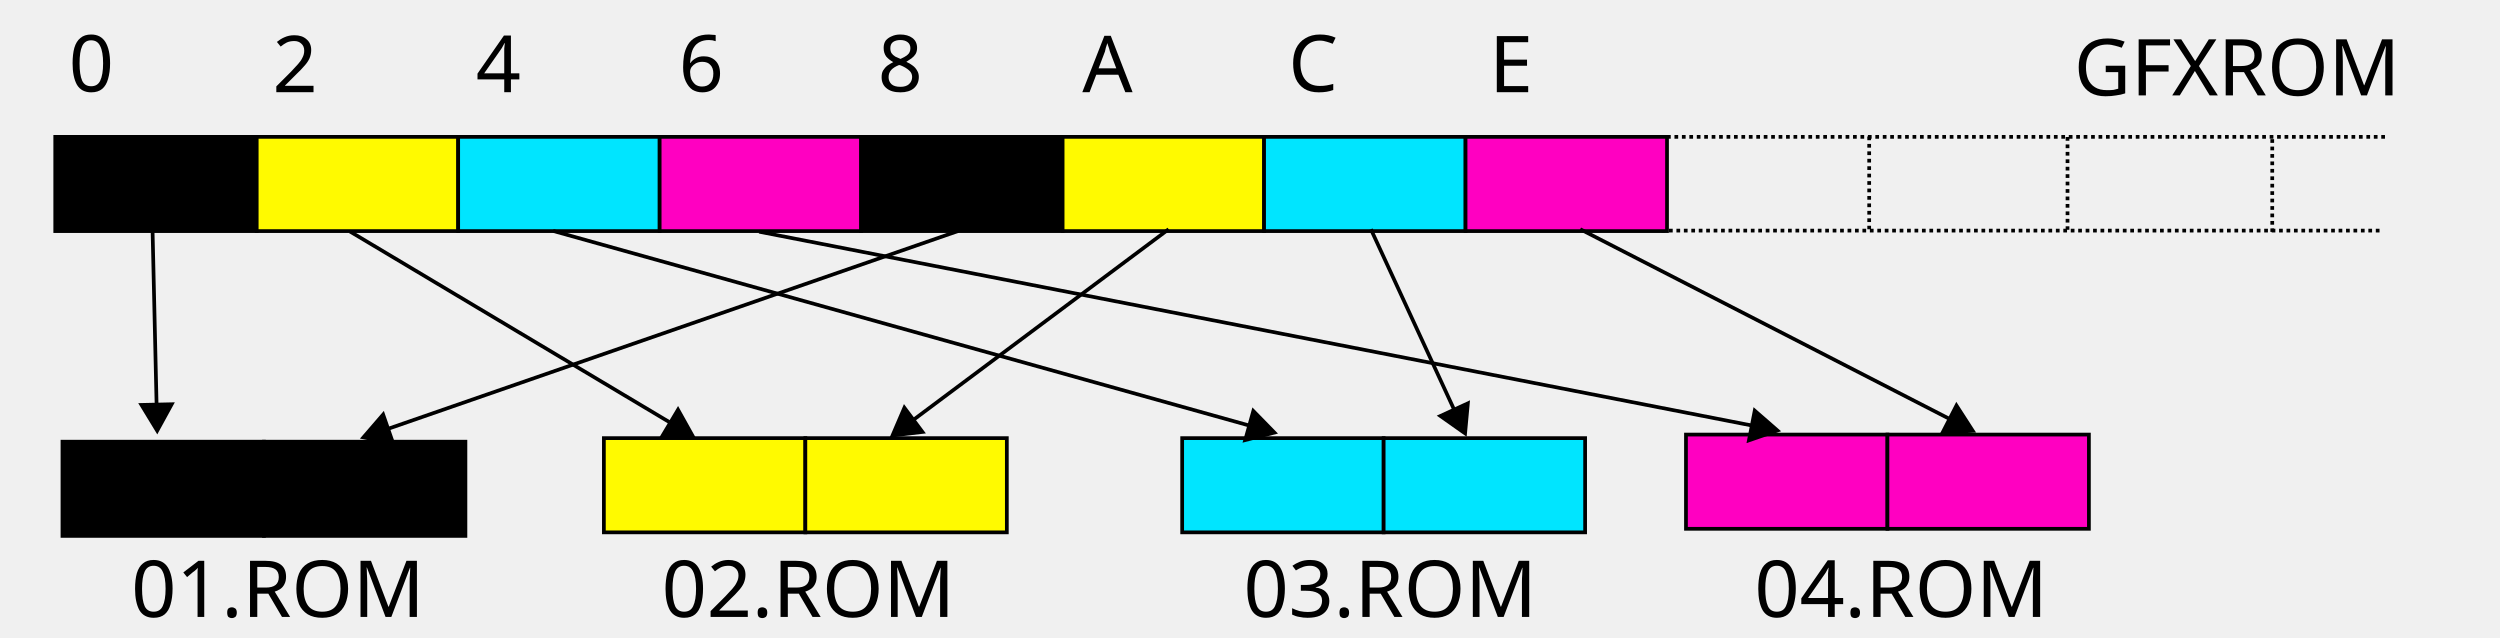
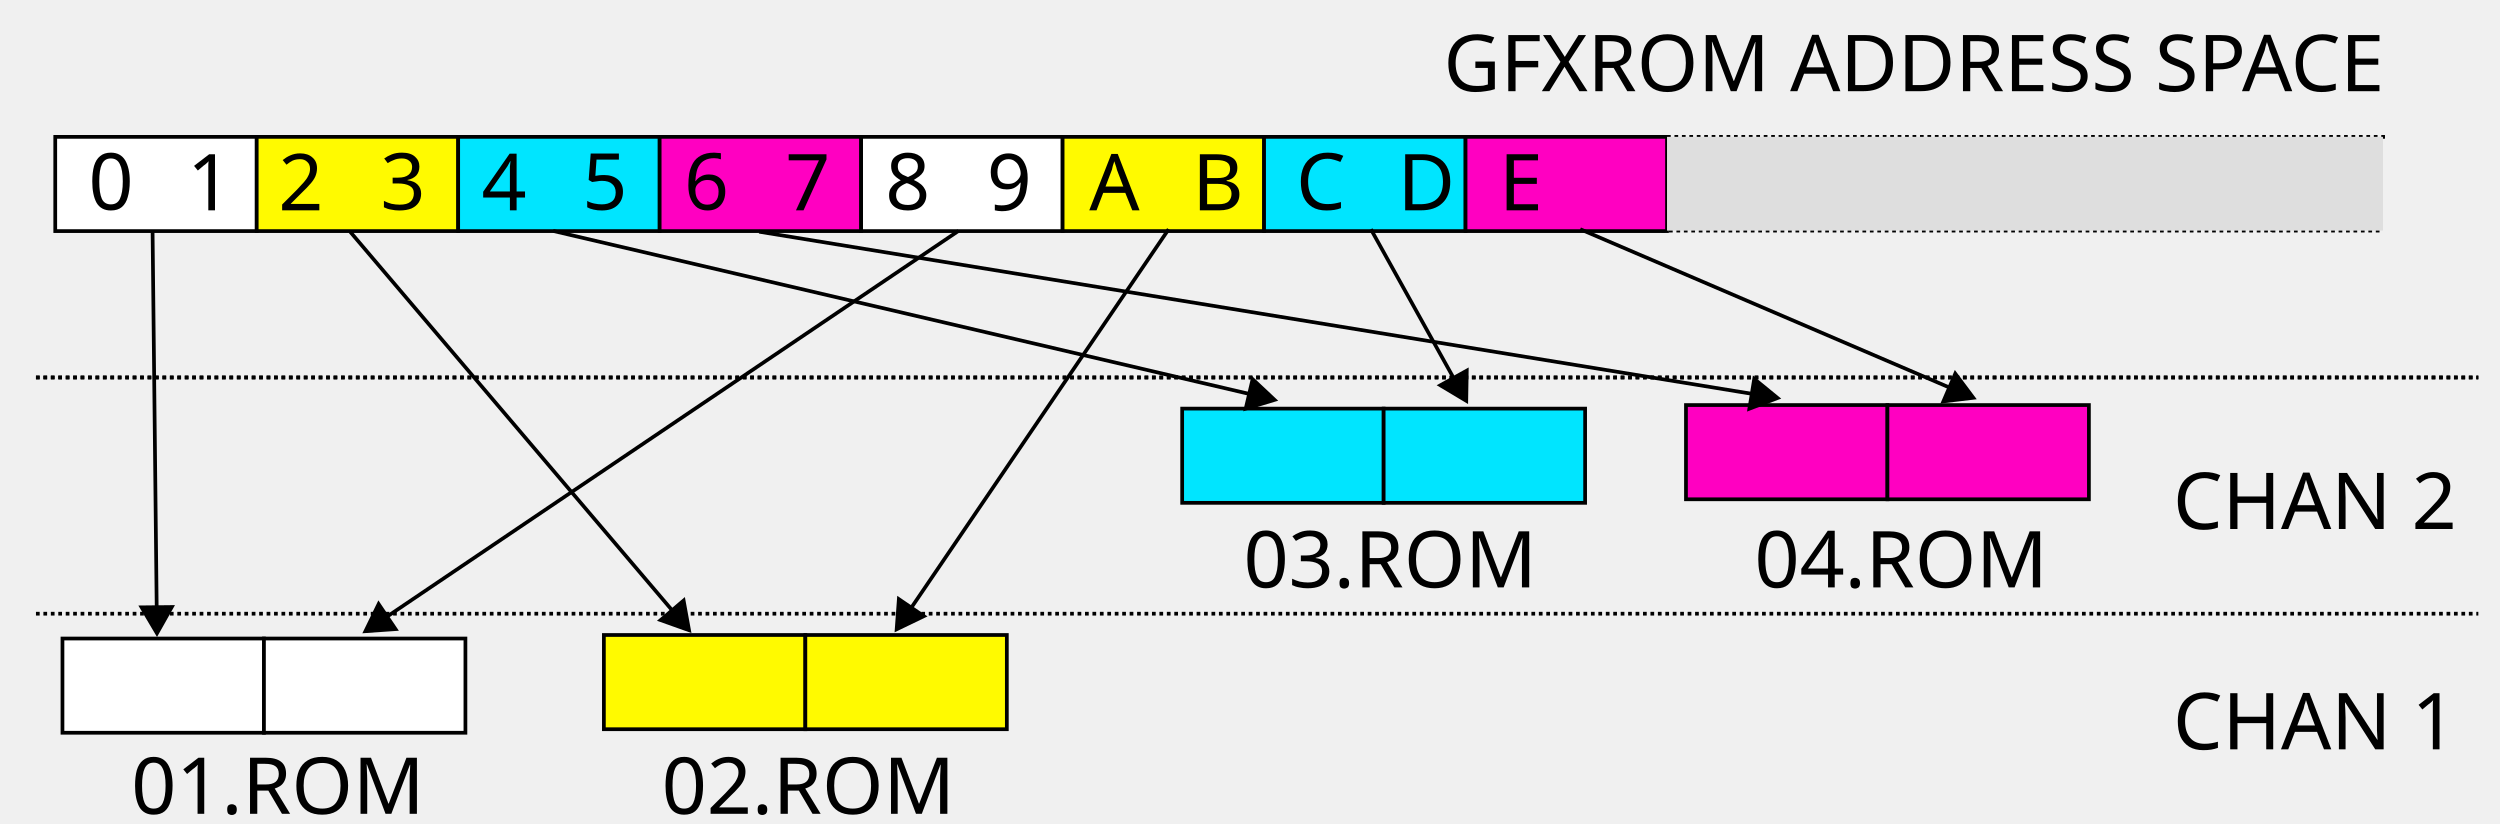
- <svg xmlns="http://www.w3.org/2000/svg" width="134.408mm" height="34.248mm" viewBox="0 0 134.408 34.248" version="1.1" id="svg3605">
+ <svg xmlns="http://www.w3.org/2000/svg" width="134.408mm" height="44.248mm" viewBox="0 0 134.408 44.248" version="1.1" id="svg3605">
  <defs id="defs3602">
-     <marker style="overflow:visible" id="TriangleOutL" refX="0.0" refY="0.0" orient="auto">
-       <path transform="scale(0.8)" style="fill-rule:evenodd;fill:context-stroke;stroke:context-stroke;stroke-width:1.0pt" d="M 5.77,0.0 L -2.88,5.0 L -2.88,-5.0 L 5.77,0.0 z " id="path33417" />
+     <marker style="overflow:visible" id="TriangleOutL" refX="0" refY="0" orient="auto">
+       <path transform="scale(0.8)" style="fill:context-stroke;fill-rule:evenodd;stroke:context-stroke;stroke-width:1pt" d="M 5.77,0 -2.88,5 V -5 Z" id="path33417" />
    </marker>
-     <marker style="overflow:visible" id="TriangleOutM" refX="0.0" refY="0.0" orient="auto">
-       <path transform="scale(0.4)" style="fill-rule:evenodd;fill:context-stroke;stroke:context-stroke;stroke-width:1.0pt" d="M 5.77,0.0 L -2.88,5.0 L -2.88,-5.0 L 5.77,0.0 z " id="path33420" />
+     <marker style="overflow:visible" id="TriangleOutM" refX="0" refY="0" orient="auto">
+       <path transform="scale(0.4)" style="fill:context-stroke;fill-rule:evenodd;stroke:context-stroke;stroke-width:1pt" d="M 5.77,0 -2.88,5 V -5 Z" id="path33420" />
    </marker>
    <marker style="overflow:visible" id="TriangleOutL-1" refX="0" refY="0" orient="auto">
      <path transform="scale(0.8)" style="fill:context-stroke;fill-rule:evenodd;stroke:context-stroke;stroke-width:1pt" d="M 5.77,0 -2.88,5 V -5 Z" id="path33417-5" />
    </marker>
    <marker style="overflow:visible" id="TriangleOutL-7" refX="0" refY="0" orient="auto">
      <path transform="scale(0.8)" style="fill:context-stroke;fill-rule:evenodd;stroke:context-stroke;stroke-width:1pt" d="M 5.77,0 -2.88,5 V -5 Z" id="path33417-9" />
    </marker>
    <marker style="overflow:visible" id="TriangleOutL-3" refX="0" refY="0" orient="auto">
      <path transform="scale(0.8)" style="fill:context-stroke;fill-rule:evenodd;stroke:context-stroke;stroke-width:1pt" d="M 5.77,0 -2.88,5 V -5 Z" id="path33417-0" />
    </marker>
    <marker style="overflow:visible" id="TriangleOutL-32" refX="0" refY="0" orient="auto">
      <path transform="scale(0.8)" style="fill:context-stroke;fill-rule:evenodd;stroke:context-stroke;stroke-width:1pt" d="M 5.77,0 -2.88,5 V -5 Z" id="path33417-92" />
    </marker>
    <marker style="overflow:visible" id="TriangleOutL-9" refX="0" refY="0" orient="auto">
      <path transform="scale(0.8)" style="fill:context-stroke;fill-rule:evenodd;stroke:context-stroke;stroke-width:1pt" d="M 5.77,0 -2.88,5 V -5 Z" id="path33417-01" />
    </marker>
    <marker style="overflow:visible" id="TriangleOutL-329" refX="0" refY="0" orient="auto">
      <path transform="scale(0.8)" style="fill:context-stroke;fill-rule:evenodd;stroke:context-stroke;stroke-width:1pt" d="M 5.77,0 -2.88,5 V -5 Z" id="path33417-56" />
    </marker>
    <marker style="overflow:visible" id="TriangleOutL-5" refX="0" refY="0" orient="auto">
      <path transform="scale(0.8)" style="fill:context-stroke;fill-rule:evenodd;stroke:context-stroke;stroke-width:1pt" d="M 5.77,0 -2.88,5 V -5 Z" id="path33417-95" />
    </marker>
  </defs>
  <g id="layer1" transform="translate(-0.5817222,-0.3948655)">
    <path style="fill:none;stroke:#000000;stroke-width:0.2;stroke-linecap:butt;stroke-linejoin:miter;stroke-miterlimit:4;stroke-dasharray:0.2, 0.2;stroke-dashoffset:0;stroke-opacity:1" d="M 89.912,12.793 H 128.697" id="path6542-9" />
-     <rect style="fill:#000000;fill-opacity:1;stroke:#000000;stroke-width:0.2;stroke-miterlimit:4;stroke-dasharray:none;stroke-opacity:1" id="rect5975" width="10.832" height="5.066" x="3.552" y="7.753" ry="0" />
-     <rect style="fill:#000000;fill-opacity:1;stroke:#000000;stroke-width:0.2;stroke-miterlimit:4;stroke-dasharray:none;stroke-opacity:1" id="rect5975-5" width="10.832" height="5.066" x="3.94" y="24.141" ry="0" />
-     <rect style="fill:#000000;fill-opacity:1;stroke:#000000;stroke-width:0.2;stroke-miterlimit:4;stroke-dasharray:none;stroke-opacity:1" id="rect5975-58" width="10.832" height="5.066" x="14.772" y="24.141" ry="0" />
-     <rect style="fill:#fffa00;fill-opacity:1;stroke:#000000;stroke-width:0.2;stroke-miterlimit:4;stroke-dasharray:none;stroke-opacity:1" id="rect5975-5-2" width="10.832" height="5.066" x="33.048" y="23.95" ry="0" />
-     <rect style="fill:#fffa00;fill-opacity:1;stroke:#000000;stroke-width:0.2;stroke-miterlimit:4;stroke-dasharray:none;stroke-opacity:1" id="rect5975-58-8" width="10.832" height="5.066" x="43.88" y="23.95" ry="0" />
-     <rect style="fill:#00e5ff;fill-opacity:1;stroke:#000000;stroke-width:0.2;stroke-miterlimit:4;stroke-dasharray:none;stroke-opacity:1" id="rect5975-5-2-7" width="10.832" height="5.066" x="64.139" y="23.95" ry="0" />
-     <rect style="fill:#00e5ff;fill-opacity:1;stroke:#000000;stroke-width:0.2;stroke-miterlimit:4;stroke-dasharray:none;stroke-opacity:1" id="rect5975-58-8-5" width="10.832" height="5.066" x="74.971" y="23.95" ry="0" />
-     <rect style="fill:#ff00c1;fill-opacity:1;stroke:#000000;stroke-width:0.2;stroke-miterlimit:4;stroke-dasharray:none;stroke-opacity:1" id="rect5975-5-2-6" width="10.832" height="5.066" x="91.225" y="23.759" ry="0" />
-     <rect style="fill:#ff00c1;fill-opacity:1;stroke:#000000;stroke-width:0.2;stroke-miterlimit:4;stroke-dasharray:none;stroke-opacity:1" id="rect5975-58-8-7" width="10.832" height="5.066" x="102.056" y="23.759" ry="0" />
+     <path style="fill:none;stroke:#000000;stroke-width:0.2;stroke-linecap:butt;stroke-linejoin:miter;stroke-miterlimit:4;stroke-dasharray:0.2, 0.2;stroke-dashoffset:0;stroke-opacity:1" d="m 2.515,20.689 131.31,0" id="path6542-9-2" />
+     <rect style="fill:#ffffff;fill-opacity:1;stroke:#000000;stroke-width:0.2;stroke-miterlimit:4;stroke-dasharray:none;stroke-opacity:1" id="rect5975" width="10.832" height="5.066" x="3.552" y="7.753" ry="0" />
+     <rect style="fill:#ffffff;fill-opacity:1;stroke:#000000;stroke-width:0.2;stroke-miterlimit:4;stroke-dasharray:none;stroke-opacity:1" id="rect5975-5" width="10.832" height="5.066" x="3.94" y="34.724" ry="0" />
+     <rect style="fill:#ffffff;fill-opacity:1;stroke:#000000;stroke-width:0.2;stroke-miterlimit:4;stroke-dasharray:none;stroke-opacity:1" id="rect5975-58" width="10.832" height="5.066" x="14.772" y="34.724" ry="0" />
+     <rect style="fill:#fffa00;fill-opacity:1;stroke:#000000;stroke-width:0.2;stroke-miterlimit:4;stroke-dasharray:none;stroke-opacity:1" id="rect5975-5-2" width="10.832" height="5.066" x="33.048" y="34.534" ry="0" />
+     <rect style="fill:#fffa00;fill-opacity:1;stroke:#000000;stroke-width:0.2;stroke-miterlimit:4;stroke-dasharray:none;stroke-opacity:1" id="rect5975-58-8" width="10.832" height="5.066" x="43.88" y="34.534" ry="0" />
+     <rect style="fill:#00e5ff;fill-opacity:1;stroke:#000000;stroke-width:0.2;stroke-miterlimit:4;stroke-dasharray:none;stroke-opacity:1" id="rect5975-5-2-7" width="10.832" height="5.066" x="64.139" y="22.363" ry="0" />
+     <rect style="fill:#00e5ff;fill-opacity:1;stroke:#000000;stroke-width:0.2;stroke-miterlimit:4;stroke-dasharray:none;stroke-opacity:1" id="rect5975-58-8-5" width="10.832" height="5.066" x="74.971" y="22.363" ry="0" />
+     <rect style="fill:#ff00c1;fill-opacity:1;stroke:#000000;stroke-width:0.2;stroke-miterlimit:4;stroke-dasharray:none;stroke-opacity:1" id="rect5975-5-2-6" width="10.832" height="5.066" x="91.225" y="22.172" ry="0" />
+     <rect style="fill:#ff00c1;fill-opacity:1;stroke:#000000;stroke-width:0.2;stroke-miterlimit:4;stroke-dasharray:none;stroke-opacity:1" id="rect5975-58-8-7" width="10.832" height="5.066" x="102.056" y="22.172" ry="0" />
    <rect style="fill:#fffa00;fill-opacity:1;stroke:#000000;stroke-width:0.2;stroke-miterlimit:4;stroke-dasharray:none;stroke-opacity:1" id="rect5975-1" width="10.832" height="5.066" x="14.383" y="7.753" ry="0" />
    <rect style="fill:#00e5ff;fill-opacity:1;stroke:#000000;stroke-width:0.2;stroke-miterlimit:4;stroke-dasharray:none;stroke-opacity:1" id="rect5975-9" width="10.832" height="5.066" x="25.215" y="7.753" ry="0" />
    <rect style="fill:#ff00c1;fill-opacity:1;stroke:#000000;stroke-width:0.2;stroke-miterlimit:4;stroke-dasharray:none;stroke-opacity:1" id="rect5975-1-6" width="10.832" height="5.066" x="36.047" y="7.753" ry="0" />
-     <rect style="fill:#000000;fill-opacity:1;stroke:#000000;stroke-width:0.2;stroke-miterlimit:4;stroke-dasharray:none;stroke-opacity:1" id="rect5975-8" width="10.832" height="5.066" x="46.879" y="7.753" ry="0" />
+     <rect style="fill:#ffffff;fill-opacity:1;stroke:#000000;stroke-width:0.2;stroke-miterlimit:4;stroke-dasharray:none;stroke-opacity:1" id="rect5975-8" width="10.832" height="5.066" x="46.879" y="7.753" ry="0" />
    <rect style="fill:#fffa00;fill-opacity:1;stroke:#000000;stroke-width:0.2;stroke-miterlimit:4;stroke-dasharray:none;stroke-opacity:1" id="rect5975-1-8" width="10.832" height="5.066" x="57.711" y="7.753" ry="0" />
    <rect style="fill:#00e5ff;fill-opacity:1;stroke:#000000;stroke-width:0.2;stroke-miterlimit:4;stroke-dasharray:none;stroke-opacity:1" id="rect5975-9-8" width="10.832" height="5.066" x="68.542" y="7.753" ry="0" />
    <rect style="fill:#ff00c1;fill-opacity:1;stroke:#000000;stroke-width:0.2;stroke-miterlimit:4;stroke-dasharray:none;stroke-opacity:1" id="rect5975-1-6-3" width="10.832" height="5.066" x="79.374" y="7.753" ry="0" />
-     <path style="fill:none;stroke:#000000;stroke-width:0.2;stroke-linecap:butt;stroke-linejoin:miter;stroke-opacity:1;stroke-miterlimit:4;stroke-dasharray:0.2,0.2;stroke-dashoffset:0" d="M 90.206,7.753 H 128.991" id="path6542" />
-     <text xml:space="preserve" style="font-size:4.233px;line-height:1.25;font-family:sans-serif;stroke-width:0.265" x="4.283" y="5.312" id="text10235">
-       <tspan id="tspan10233" style="font-style:normal;font-variant:normal;font-weight:normal;font-stretch:normal;font-size:4.233px;font-family:'Roboto Mono';-inkscape-font-specification:'Roboto Mono';stroke-width:0.265" x="4.283" y="5.312">0</tspan>
+     <path style="fill:none;stroke:#000000;stroke-width:0.2;stroke-linecap:butt;stroke-linejoin:miter;stroke-miterlimit:4;stroke-dasharray:0.2, 0.2;stroke-dashoffset:0;stroke-opacity:1" d="M 90.206,7.753 H 128.991" id="path6542" />
+     <text xml:space="preserve" style="font-size:4.233px;line-height:1.25;font-family:sans-serif;stroke-width:0.265" x="5.341" y="11.662" id="text10235">
+       <tspan id="tspan10233" style="font-style:normal;font-variant:normal;font-weight:normal;font-stretch:normal;font-size:4.233px;font-family:'Roboto Mono';-inkscape-font-specification:'Roboto Mono';stroke-width:0.265" x="5.341" y="11.662">0</tspan>
    </text>
-     <text xml:space="preserve" style="font-size:4.233px;line-height:1.25;font-family:sans-serif;stroke-width:0.265" x="15.233" y="5.354" id="text10235-0">
-       <tspan id="tspan10233-2" style="font-style:normal;font-variant:normal;font-weight:normal;font-stretch:normal;font-size:4.233px;font-family:'Roboto Mono';-inkscape-font-specification:'Roboto Mono';stroke-width:0.265" x="15.233" y="5.354">2</tspan>
+     <text xml:space="preserve" style="font-size:4.233px;line-height:1.25;font-family:sans-serif;stroke-width:0.265" x="15.545" y="11.704" id="text10235-0">
+       <tspan id="tspan10233-2" style="font-style:normal;font-variant:normal;font-weight:normal;font-stretch:normal;font-size:4.233px;font-family:'Roboto Mono';-inkscape-font-specification:'Roboto Mono';stroke-width:0.265" x="15.545" y="11.704">2</tspan>
    </text>
-     <text xml:space="preserve" style="font-size:4.233px;line-height:1.25;font-family:sans-serif;stroke-width:0.265" x="26.16" y="5.354" id="text10235-0-3">
-       <tspan id="tspan10233-2-6" style="font-style:normal;font-variant:normal;font-weight:normal;font-stretch:normal;font-size:4.233px;font-family:'Roboto Mono';-inkscape-font-specification:'Roboto Mono';stroke-width:0.265" x="26.16" y="5.354">4</tspan>
+     <text xml:space="preserve" style="font-size:4.233px;line-height:1.25;font-family:sans-serif;stroke-width:0.265" x="26.464" y="11.704" id="text10235-0-3">
+       <tspan id="tspan10233-2-6" style="font-style:normal;font-variant:normal;font-weight:normal;font-stretch:normal;font-size:4.233px;font-family:'Roboto Mono';-inkscape-font-specification:'Roboto Mono';stroke-width:0.265" x="26.464" y="11.704">4</tspan>
    </text>
-     <text xml:space="preserve" style="font-size:4.233px;line-height:1.25;font-family:sans-serif;stroke-width:0.265" x="37.075" y="5.312" id="text10235-0-1">
-       <tspan id="tspan10233-2-0" style="font-style:normal;font-variant:normal;font-weight:normal;font-stretch:normal;font-size:4.233px;font-family:'Roboto Mono';-inkscape-font-specification:'Roboto Mono';stroke-width:0.265" x="37.075" y="5.312">6</tspan>
+     <text xml:space="preserve" style="font-size:4.233px;line-height:1.25;font-family:sans-serif;stroke-width:0.265" x="37.356" y="11.662" id="text10235-0-1">
+       <tspan id="tspan10233-2-0" style="font-style:normal;font-variant:normal;font-weight:normal;font-stretch:normal;font-size:4.233px;font-family:'Roboto Mono';-inkscape-font-specification:'Roboto Mono';stroke-width:0.265" x="37.356" y="11.662">6</tspan>
    </text>
-     <text xml:space="preserve" style="font-size:4.233px;line-height:1.25;font-family:sans-serif;stroke-width:0.265" x="47.779" y="5.312" id="text10235-0-18">
-       <tspan id="tspan10233-2-60" style="font-style:normal;font-variant:normal;font-weight:normal;font-stretch:normal;font-size:4.233px;font-family:'Roboto Mono';-inkscape-font-specification:'Roboto Mono';stroke-width:0.265" x="47.779" y="5.312">8</tspan>
+     <text xml:space="preserve" style="font-size:4.233px;line-height:1.25;font-family:sans-serif;stroke-width:0.265" x="48.178" y="11.662" id="text10235-0-18">
+       <tspan id="tspan10233-2-60" style="font-style:normal;font-variant:normal;font-weight:normal;font-stretch:normal;font-size:4.233px;font-family:'Roboto Mono';-inkscape-font-specification:'Roboto Mono';stroke-width:0.265" x="48.178" y="11.662">8</tspan>
    </text>
-     <text xml:space="preserve" style="font-size:4.233px;line-height:1.25;font-family:sans-serif;stroke-width:0.265" x="58.768" y="5.354" id="text10235-0-36">
-       <tspan id="tspan10233-2-9" style="font-style:normal;font-variant:normal;font-weight:normal;font-stretch:normal;font-size:4.233px;font-family:'Roboto Mono';-inkscape-font-specification:'Roboto Mono';stroke-width:0.265" x="58.768" y="5.354">A</tspan>
+     <text xml:space="preserve" style="font-size:4.233px;line-height:1.25;font-family:sans-serif;stroke-width:0.265" x="59.144" y="11.704" id="text10235-0-36">
+       <tspan id="tspan10233-2-9" style="font-style:normal;font-variant:normal;font-weight:normal;font-stretch:normal;font-size:4.233px;font-family:'Roboto Mono';-inkscape-font-specification:'Roboto Mono';stroke-width:0.265" x="59.144" y="11.704">A</tspan>
    </text>
-     <text xml:space="preserve" style="font-size:4.233px;line-height:1.25;font-family:sans-serif;stroke-width:0.265" x="69.838" y="5.312" id="text10235-0-16">
-       <tspan id="tspan10233-2-4" style="font-style:normal;font-variant:normal;font-weight:normal;font-stretch:normal;font-size:4.233px;font-family:'Roboto Mono';-inkscape-font-specification:'Roboto Mono';stroke-width:0.265" x="69.838" y="5.312">C</tspan>
+     <text xml:space="preserve" style="font-size:4.233px;line-height:1.25;font-family:sans-serif;stroke-width:0.265" x="70.255" y="11.662" id="text10235-0-16">
+       <tspan id="tspan10233-2-4" style="font-style:normal;font-variant:normal;font-weight:normal;font-stretch:normal;font-size:4.233px;font-family:'Roboto Mono';-inkscape-font-specification:'Roboto Mono';stroke-width:0.265" x="70.255" y="11.662">C</tspan>
    </text>
-     <text xml:space="preserve" style="font-size:4.233px;line-height:1.25;font-family:sans-serif;stroke-width:0.265" x="80.647" y="5.354" id="text10235-0-4">
-       <tspan id="tspan10233-2-44" style="font-style:normal;font-variant:normal;font-weight:normal;font-stretch:normal;font-size:4.233px;font-family:'Roboto Mono';-inkscape-font-specification:'Roboto Mono';stroke-width:0.265" x="80.647" y="5.354">E</tspan>
+     <text xml:space="preserve" style="font-size:4.233px;line-height:1.25;font-family:sans-serif;stroke-width:0.265" x="81.176" y="11.704" id="text10235-0-4">
+       <tspan id="tspan10233-2-44" style="font-style:normal;font-variant:normal;font-weight:normal;font-stretch:normal;font-size:4.233px;font-family:'Roboto Mono';-inkscape-font-specification:'Roboto Mono';stroke-width:0.265" x="81.176" y="11.704">E</tspan>
    </text>
-     <text xml:space="preserve" style="font-size:4.233px;line-height:1.25;font-family:sans-serif;stroke-width:0.265" x="7.639" y="33.564" id="text27598">
-       <tspan id="tspan27596" style="font-style:normal;font-variant:normal;font-weight:normal;font-stretch:normal;font-size:4.233px;font-family:'Roboto Mono';-inkscape-font-specification:'Roboto Mono';stroke-width:0.265" x="7.639" y="33.564">01.ROM</tspan>
+     <text xml:space="preserve" style="font-size:4.233px;line-height:1.25;font-family:sans-serif;stroke-width:0.265" x="7.639" y="44.147" id="text27598">
+       <tspan id="tspan27596" style="font-style:normal;font-variant:normal;font-weight:normal;font-stretch:normal;font-size:4.233px;font-family:'Roboto Mono';-inkscape-font-specification:'Roboto Mono';stroke-width:0.265" x="7.639" y="44.147">01.ROM</tspan>
    </text>
-     <text xml:space="preserve" style="font-size:4.233px;line-height:1.25;font-family:sans-serif;stroke-width:0.265" x="112.076" y="5.525" id="text27598-1">
-       <tspan id="tspan27596-3" style="font-style:normal;font-variant:normal;font-weight:normal;font-stretch:normal;font-size:4.233px;font-family:'Roboto Mono';-inkscape-font-specification:'Roboto Mono';stroke-width:0.265" x="112.076" y="5.525">GFXROM</tspan>
+     <text xml:space="preserve" style="font-size:4.233px;line-height:1.25;font-family:sans-serif;stroke-width:0.265" x="78.183" y="5.296" id="text27598-1">
+       <tspan id="tspan27596-3" style="font-style:normal;font-variant:normal;font-weight:normal;font-stretch:normal;font-size:4.233px;font-family:'Roboto Mono';-inkscape-font-specification:'Roboto Mono';stroke-width:0.265" x="78.183" y="5.296">GFXROM ADDRESS SPACE</tspan>
    </text>
-     <text xml:space="preserve" style="font-size:4.233px;line-height:1.25;font-family:sans-serif;stroke-width:0.265" x="36.161" y="33.564" id="text27598-4">
-       <tspan id="tspan27596-4" style="font-style:normal;font-variant:normal;font-weight:normal;font-stretch:normal;font-size:4.233px;font-family:'Roboto Mono';-inkscape-font-specification:'Roboto Mono';stroke-width:0.265" x="36.161" y="33.564">02.ROM</tspan>
+     <text xml:space="preserve" style="font-size:4.233px;line-height:1.25;font-family:sans-serif;stroke-width:0.265" x="117.404" y="28.834" id="text27598-1-3">
+       <tspan id="tspan27596-3-1" style="font-style:normal;font-variant:normal;font-weight:normal;font-stretch:normal;font-size:4.233px;font-family:'Roboto Mono';-inkscape-font-specification:'Roboto Mono';stroke-width:0.265" x="117.404" y="28.834">CHAN 2 </tspan>
    </text>
-     <text xml:space="preserve" style="font-size:4.233px;line-height:1.25;font-family:sans-serif;stroke-width:0.265" x="67.442" y="33.564" id="text27598-6">
-       <tspan id="tspan27596-6" style="font-style:normal;font-variant:normal;font-weight:normal;font-stretch:normal;font-size:4.233px;font-family:'Roboto Mono';-inkscape-font-specification:'Roboto Mono';stroke-width:0.265" x="67.442" y="33.564">03.ROM</tspan>
+     <text xml:space="preserve" style="font-size:4.233px;line-height:1.25;font-family:sans-serif;stroke-width:0.265" x="117.404" y="40.679" id="text27598-1-3-7">
+       <tspan id="tspan27596-3-1-4" style="font-style:normal;font-variant:normal;font-weight:normal;font-stretch:normal;font-size:4.233px;font-family:'Roboto Mono';-inkscape-font-specification:'Roboto Mono';stroke-width:0.265" x="117.404" y="40.679">CHAN 1 </tspan>
    </text>
-     <text xml:space="preserve" style="font-size:4.233px;line-height:1.25;font-family:sans-serif;stroke-width:0.265" x="94.909" y="33.564" id="text27598-43">
-       <tspan id="tspan27596-1" style="font-style:normal;font-variant:normal;font-weight:normal;font-stretch:normal;font-size:4.233px;font-family:'Roboto Mono';-inkscape-font-specification:'Roboto Mono';stroke-width:0.265" x="94.909" y="33.564">04.ROM</tspan>
+     <text xml:space="preserve" style="font-size:4.233px;line-height:1.25;font-family:sans-serif;stroke-width:0.265" x="36.161" y="44.147" id="text27598-4">
+       <tspan id="tspan27596-4" style="font-style:normal;font-variant:normal;font-weight:normal;font-stretch:normal;font-size:4.233px;font-family:'Roboto Mono';-inkscape-font-specification:'Roboto Mono';stroke-width:0.265" x="36.161" y="44.147">02.ROM</tspan>
    </text>
-     <path style="fill:none;stroke:#000000;stroke-width:0.2;stroke-linecap:butt;stroke-linejoin:miter;stroke-miterlimit:4;stroke-dasharray:none;stroke-opacity:1;marker-end:url(#TriangleOutL)" d="m 8.784,12.793 0.227,9.821" id="path33273" />
-     <path style="fill:none;stroke:#000000;stroke-width:0.2;stroke-linecap:butt;stroke-linejoin:miter;stroke-miterlimit:4;stroke-dasharray:none;stroke-opacity:1;marker-end:url(#TriangleOutL-7)" d="M 19.396,12.84 37.02,23.358" id="path33273-9" />
-     <path style="fill:none;stroke:#000000;stroke-width:0.2;stroke-linecap:butt;stroke-linejoin:miter;stroke-miterlimit:4;stroke-dasharray:none;stroke-opacity:1;marker-end:url(#TriangleOutL-3)" d="M 30.32,12.811 68.196,23.399" id="path33273-1" />
-     <path style="fill:none;stroke:#000000;stroke-width:0.2;stroke-linecap:butt;stroke-linejoin:miter;stroke-miterlimit:4;stroke-dasharray:none;stroke-opacity:1;marker-end:url(#TriangleOutL-32)" d="M 41.395,12.852 95.225,23.361" id="path33273-2" />
-     <path style="fill:none;stroke:#000000;stroke-width:0.2;stroke-linecap:butt;stroke-linejoin:miter;stroke-miterlimit:4;stroke-dasharray:none;stroke-opacity:1;marker-end:url(#TriangleOutL-9)" d="M 63.412,12.718 49.316,23.247" id="path33273-4" />
-     <path style="fill:none;stroke:#000000;stroke-width:0.2;stroke-linecap:butt;stroke-linejoin:miter;stroke-miterlimit:4;stroke-dasharray:none;stroke-opacity:1;marker-end:url(#TriangleOutL-329)" d="m 74.284,12.718 4.673,10.126" id="path33273-8" />
-     <path style="fill:none;stroke:#000000;stroke-width:0.2;stroke-linecap:butt;stroke-linejoin:miter;stroke-miterlimit:4;stroke-dasharray:none;stroke-opacity:1;marker-end:url(#TriangleOutL-5)" d="M 85.538,12.718 105.813,23.132" id="path33273-93" />
-     <path style="fill:none;stroke:#000000;stroke-width:0.2;stroke-linecap:butt;stroke-linejoin:miter;stroke-miterlimit:4;stroke-dasharray:none;stroke-opacity:1;marker-end:url(#TriangleOutL-1)" d="M 52.115,12.807 21.005,23.602" id="path33273-3" />
-     <path style="fill:none;stroke:#000000;stroke-width:0.2;stroke-linecap:butt;stroke-linejoin:miter;stroke-opacity:1;stroke-miterlimit:4;stroke-dasharray:0.2,0.2;stroke-dashoffset:0" d="M 101.075,7.733 V 12.72" id="path35984" />
-     <path style="fill:none;stroke:#000000;stroke-width:0.2;stroke-linecap:butt;stroke-linejoin:miter;stroke-miterlimit:4;stroke-dasharray:0.2,0.2;stroke-dashoffset:0;stroke-opacity:1" d="M 111.738,7.761 V 12.749" id="path35984-3" />
-     <path style="fill:none;stroke:#000000;stroke-width:0.2;stroke-linecap:butt;stroke-linejoin:miter;stroke-miterlimit:4;stroke-dasharray:0.2,0.2;stroke-dashoffset:0;stroke-opacity:1" d="M 122.745,7.876 V 12.863" id="path35984-2" />
+     <text xml:space="preserve" style="font-size:4.233px;line-height:1.25;font-family:sans-serif;stroke-width:0.265" x="67.442" y="31.976" id="text27598-6">
+       <tspan id="tspan27596-6" style="font-style:normal;font-variant:normal;font-weight:normal;font-stretch:normal;font-size:4.233px;font-family:'Roboto Mono';-inkscape-font-specification:'Roboto Mono';stroke-width:0.265" x="67.442" y="31.976">03.ROM</tspan>
+     </text>
+     <text xml:space="preserve" style="font-size:4.233px;line-height:1.25;font-family:sans-serif;stroke-width:0.265" x="94.909" y="31.976" id="text27598-43">
+       <tspan id="tspan27596-1" style="font-style:normal;font-variant:normal;font-weight:normal;font-stretch:normal;font-size:4.233px;font-family:'Roboto Mono';-inkscape-font-specification:'Roboto Mono';stroke-width:0.265" x="94.909" y="31.976">04.ROM</tspan>
+     </text>
+     <path style="fill:none;stroke:#000000;stroke-width:0.2;stroke-linecap:butt;stroke-linejoin:miter;stroke-miterlimit:4;stroke-dasharray:none;stroke-opacity:1;marker-end:url(#TriangleOutL)" d="M 8.784,12.793 9.011,33.506" id="path33273" />
+     <path style="fill:none;stroke:#000000;stroke-width:0.2;stroke-linecap:butt;stroke-linejoin:miter;stroke-miterlimit:4;stroke-dasharray:none;stroke-opacity:1;marker-end:url(#TriangleOutL-7)" d="m 19.396,12.84 17.624,20.723" id="path33273-9" />
+     <path style="fill:none;stroke:#000000;stroke-width:0.2;stroke-linecap:butt;stroke-linejoin:miter;stroke-miterlimit:4;stroke-dasharray:none;stroke-opacity:1;marker-end:url(#TriangleOutL-3)" d="M 30.32,12.811 68.196,21.679" id="path33273-1" />
+     <path style="fill:none;stroke:#000000;stroke-width:0.2;stroke-linecap:butt;stroke-linejoin:miter;stroke-miterlimit:4;stroke-dasharray:none;stroke-opacity:1;marker-end:url(#TriangleOutL-32)" d="m 41.395,12.852 53.83,8.79" id="path33273-2" />
+     <path style="fill:none;stroke:#000000;stroke-width:0.2;stroke-linecap:butt;stroke-linejoin:miter;stroke-miterlimit:4;stroke-dasharray:none;stroke-opacity:1;marker-end:url(#TriangleOutL-9)" d="M 63.412,12.718 49.316,33.451" id="path33273-4" />
+     <path style="fill:none;stroke:#000000;stroke-width:0.2;stroke-linecap:butt;stroke-linejoin:miter;stroke-miterlimit:4;stroke-dasharray:none;stroke-opacity:1;marker-end:url(#TriangleOutL-329)" d="m 74.284,12.718 4.673,8.406" id="path33273-8" />
+     <path style="fill:none;stroke:#000000;stroke-width:0.2;stroke-linecap:butt;stroke-linejoin:miter;stroke-miterlimit:4;stroke-dasharray:none;stroke-opacity:1;marker-end:url(#TriangleOutL-5)" d="M 85.538,12.718 105.813,21.412" id="path33273-93" />
+     <path style="fill:none;stroke:#000000;stroke-width:0.2;stroke-linecap:butt;stroke-linejoin:miter;stroke-miterlimit:4;stroke-dasharray:none;stroke-opacity:1;marker-end:url(#TriangleOutL-1)" d="M 52.115,12.807 21.005,33.806" id="path33273-3" />
+     <path style="fill:none;stroke:#000000;stroke-width:0.2;stroke-linecap:butt;stroke-linejoin:miter;stroke-miterlimit:4;stroke-dasharray:0.2, 0.2;stroke-dashoffset:0;stroke-opacity:1" d="M 101.075,7.733 V 12.72" id="path35984" />
+     <path style="fill:none;stroke:#000000;stroke-width:0.2;stroke-linecap:butt;stroke-linejoin:miter;stroke-miterlimit:4;stroke-dasharray:0.2, 0.2;stroke-dashoffset:0;stroke-opacity:1" d="M 111.738,7.761 V 12.749" id="path35984-3" />
+     <path style="fill:none;stroke:#000000;stroke-width:0.2;stroke-linecap:butt;stroke-linejoin:miter;stroke-miterlimit:4;stroke-dasharray:0.2, 0.2;stroke-dashoffset:0;stroke-opacity:1" d="M 122.745,7.876 V 12.863" id="path35984-2" />
+     <text xml:space="preserve" style="font-size:4.233px;line-height:1.25;font-family:sans-serif;stroke-width:0.265" x="10.641" y="11.704" id="text12090">
+       <tspan id="tspan12088" style="font-style:normal;font-variant:normal;font-weight:normal;font-stretch:normal;font-size:4.233px;font-family:'Roboto Mono';-inkscape-font-specification:'Roboto Mono';stroke-width:0.265" x="10.641" y="11.704">1</tspan>
+     </text>
+     <text xml:space="preserve" style="font-size:4.233px;line-height:1.25;font-family:sans-serif;stroke-width:0.265" x="21.036" y="11.662" id="text12094">
+       <tspan id="tspan12092" style="font-style:normal;font-variant:normal;font-weight:normal;font-stretch:normal;font-size:4.233px;font-family:'Roboto Mono';-inkscape-font-specification:'Roboto Mono';stroke-width:0.265" x="21.036" y="11.662">3</tspan>
+     </text>
+     <text xml:space="preserve" style="font-size:4.233px;line-height:1.25;font-family:sans-serif;stroke-width:0.265" x="31.887" y="11.662" id="text12098">
+       <tspan id="tspan12096" style="font-style:normal;font-variant:normal;font-weight:normal;font-stretch:normal;font-size:4.233px;font-family:'Roboto Mono';-inkscape-font-specification:'Roboto Mono';stroke-width:0.265" x="31.887" y="11.662">5</tspan>
+     </text>
+     <text xml:space="preserve" style="font-size:4.233px;line-height:1.25;font-family:sans-serif;stroke-width:0.265" x="42.798" y="11.704" id="text12102">
+       <tspan id="tspan12100" style="font-style:normal;font-variant:normal;font-weight:normal;font-stretch:normal;font-size:4.233px;font-family:'Roboto Mono';-inkscape-font-specification:'Roboto Mono';stroke-width:0.265" x="42.798" y="11.704">7</tspan>
+     </text>
+     <text xml:space="preserve" style="font-size:4.233px;line-height:1.25;font-family:sans-serif;stroke-width:0.265" x="53.63" y="11.702" id="text12106">
+       <tspan id="tspan12104" style="font-style:normal;font-variant:normal;font-weight:normal;font-stretch:normal;font-size:4.233px;font-family:'Roboto Mono';-inkscape-font-specification:'Roboto Mono';stroke-width:0.265" x="53.63" y="11.702">9</tspan>
+     </text>
+     <text xml:space="preserve" style="font-size:4.233px;line-height:1.25;font-family:sans-serif;stroke-width:0.265" x="64.683" y="11.704" id="text12110">
+       <tspan id="tspan12108" style="font-style:normal;font-variant:normal;font-weight:normal;font-stretch:normal;font-size:4.233px;font-family:'Roboto Mono';-inkscape-font-specification:'Roboto Mono';stroke-width:0.265" x="64.683" y="11.704">B</tspan>
+     </text>
+     <text xml:space="preserve" style="font-size:4.233px;line-height:1.25;font-family:sans-serif;stroke-width:0.265" x="75.724" y="11.704" id="text12114">
+       <tspan id="tspan12112" style="font-style:normal;font-variant:normal;font-weight:normal;font-stretch:normal;font-size:4.233px;font-family:'Roboto Mono';-inkscape-font-specification:'Roboto Mono';stroke-width:0.265" x="75.724" y="11.704">D</tspan>
+     </text>
+     <path style="fill:none;stroke:#000000;stroke-width:0.2;stroke-linecap:butt;stroke-linejoin:miter;stroke-miterlimit:4;stroke-dasharray:0.2, 0.2;stroke-dashoffset:0;stroke-opacity:1" d="m 2.515,20.689 131.31,0" id="path21930" />
+     <path style="fill:none;stroke:#000000;stroke-width:0.2;stroke-linecap:butt;stroke-linejoin:miter;stroke-miterlimit:4;stroke-dasharray:0.2, 0.2;stroke-dashoffset:0;stroke-opacity:1" d="M 2.515,33.389 H 133.825" id="path22012" />
+     <rect style="fill:#dedede;fill-opacity:1;stroke:none;stroke-width:0.75;stroke-dasharray:0.75, 0.75" id="rect22233" width="38.491" height="5.04" x="90.206" y="7.753" />
  </g>
</svg>
